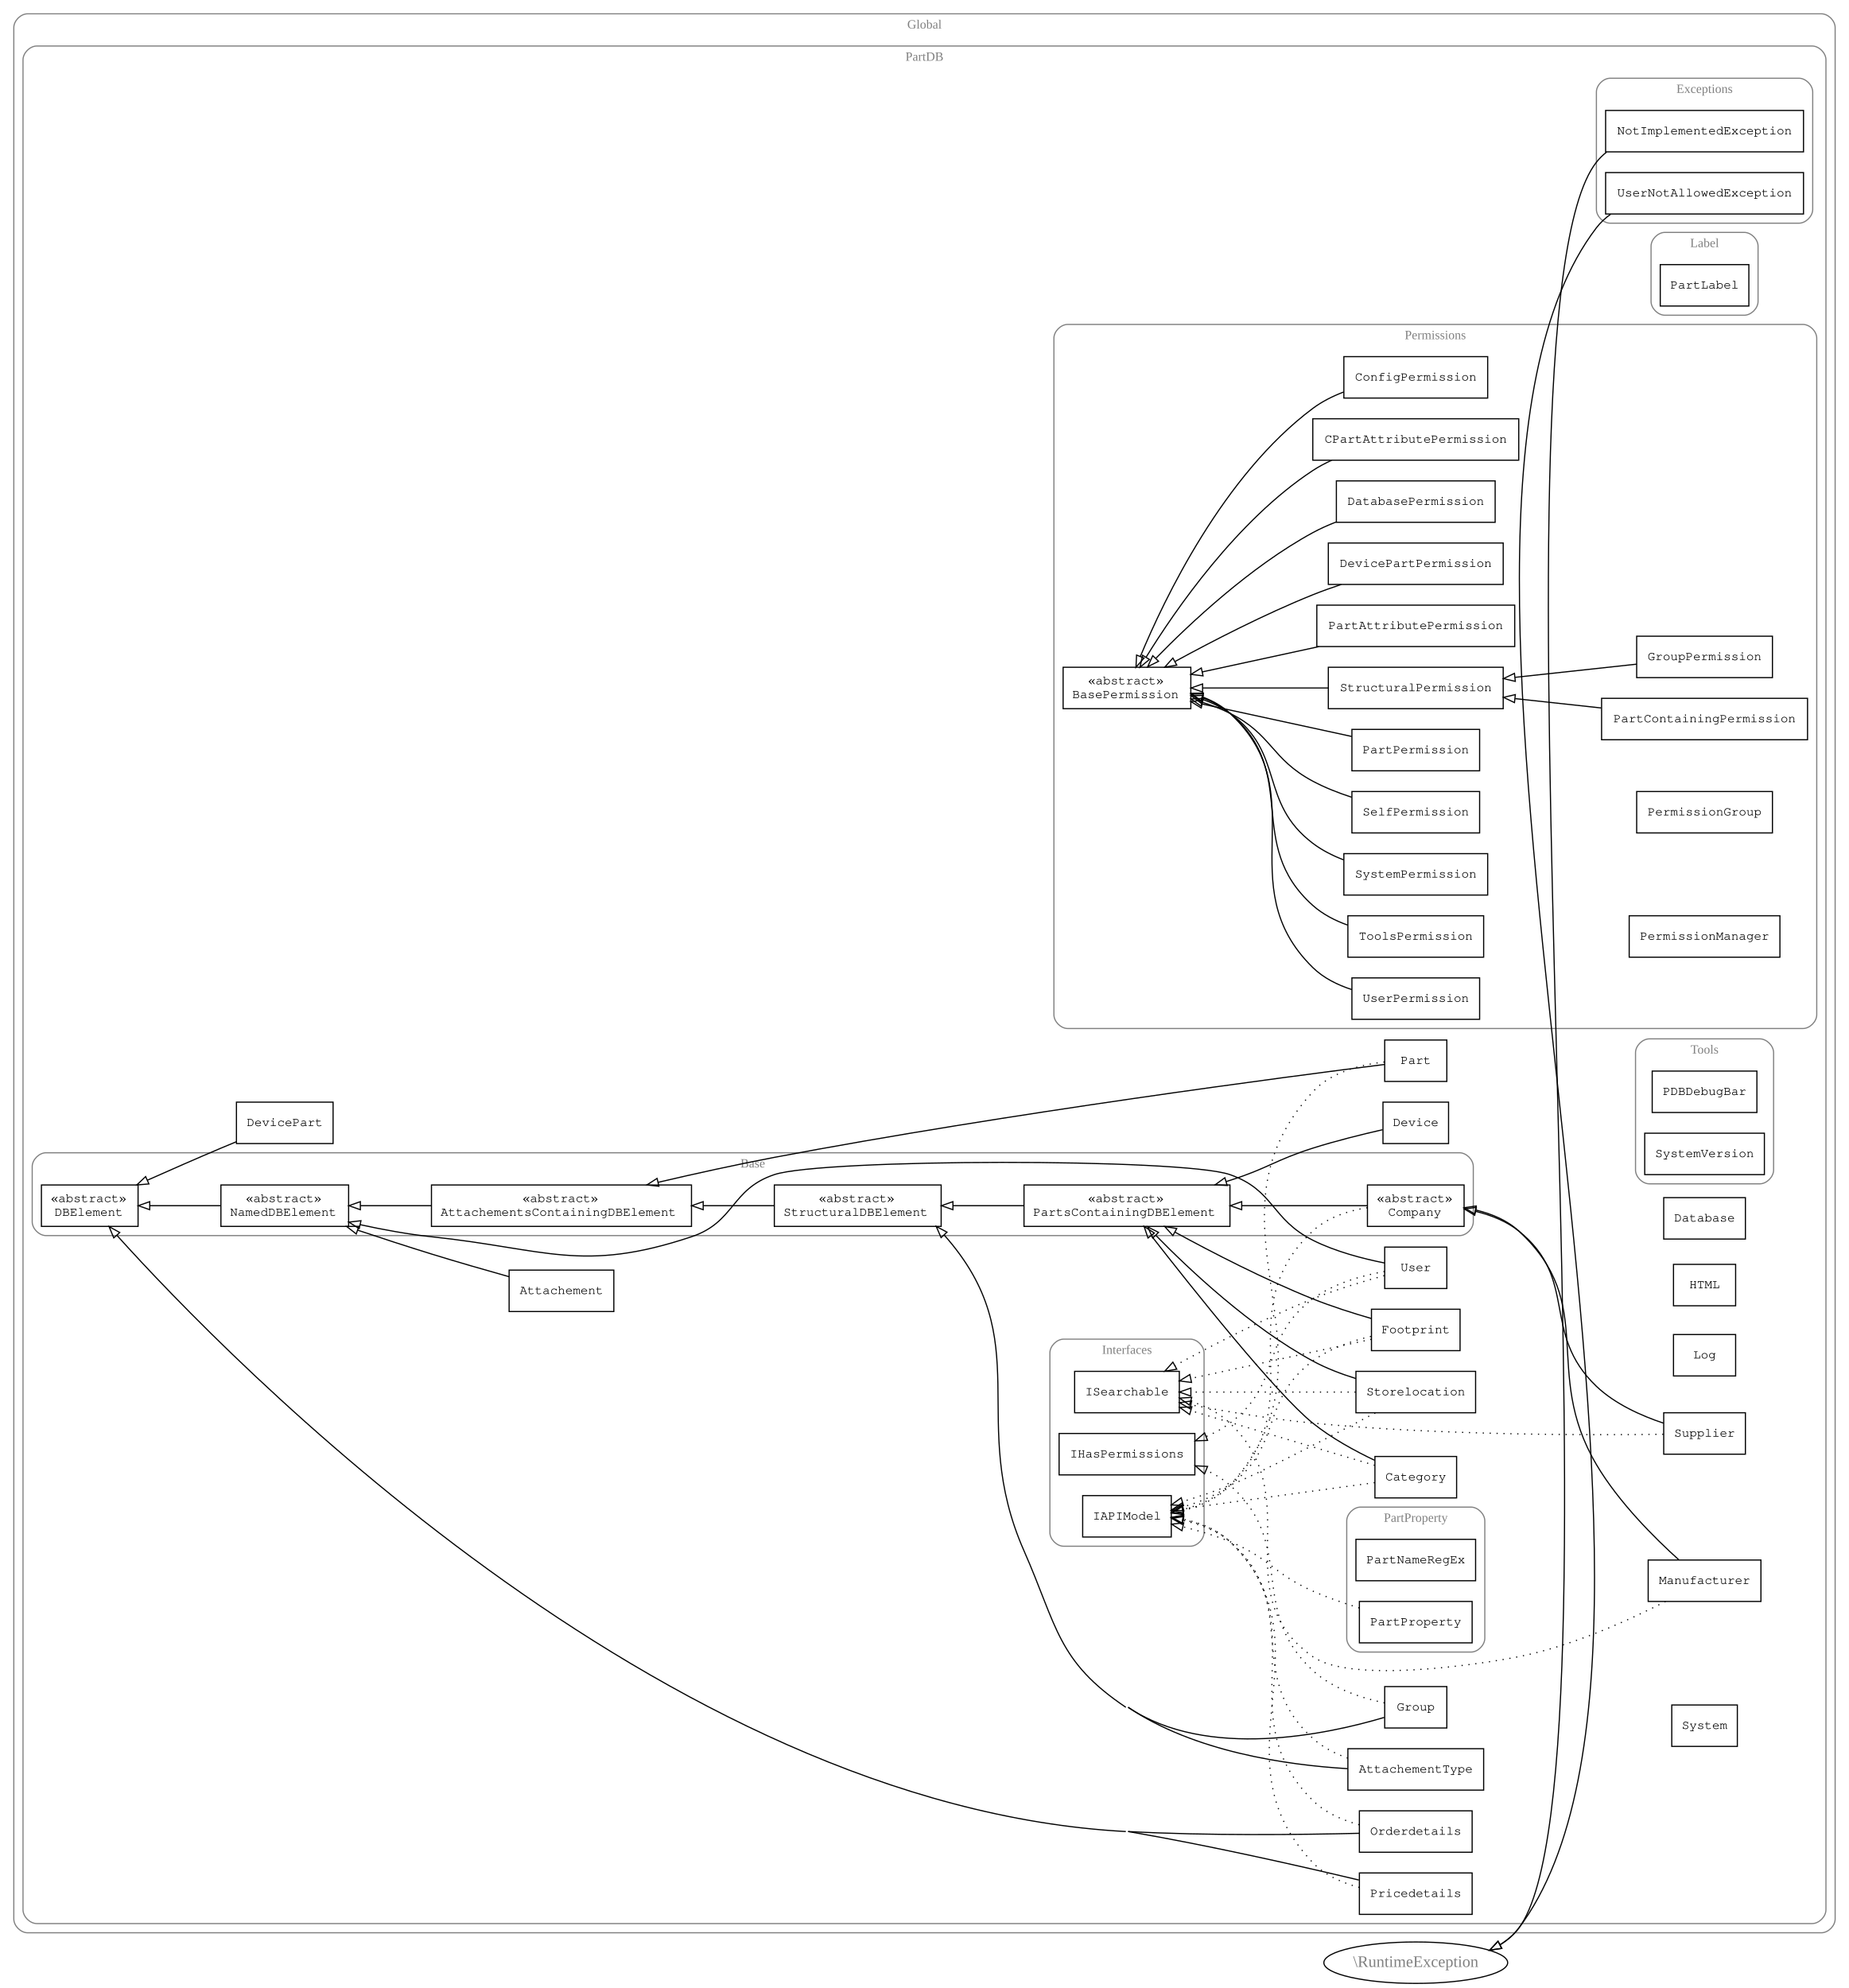
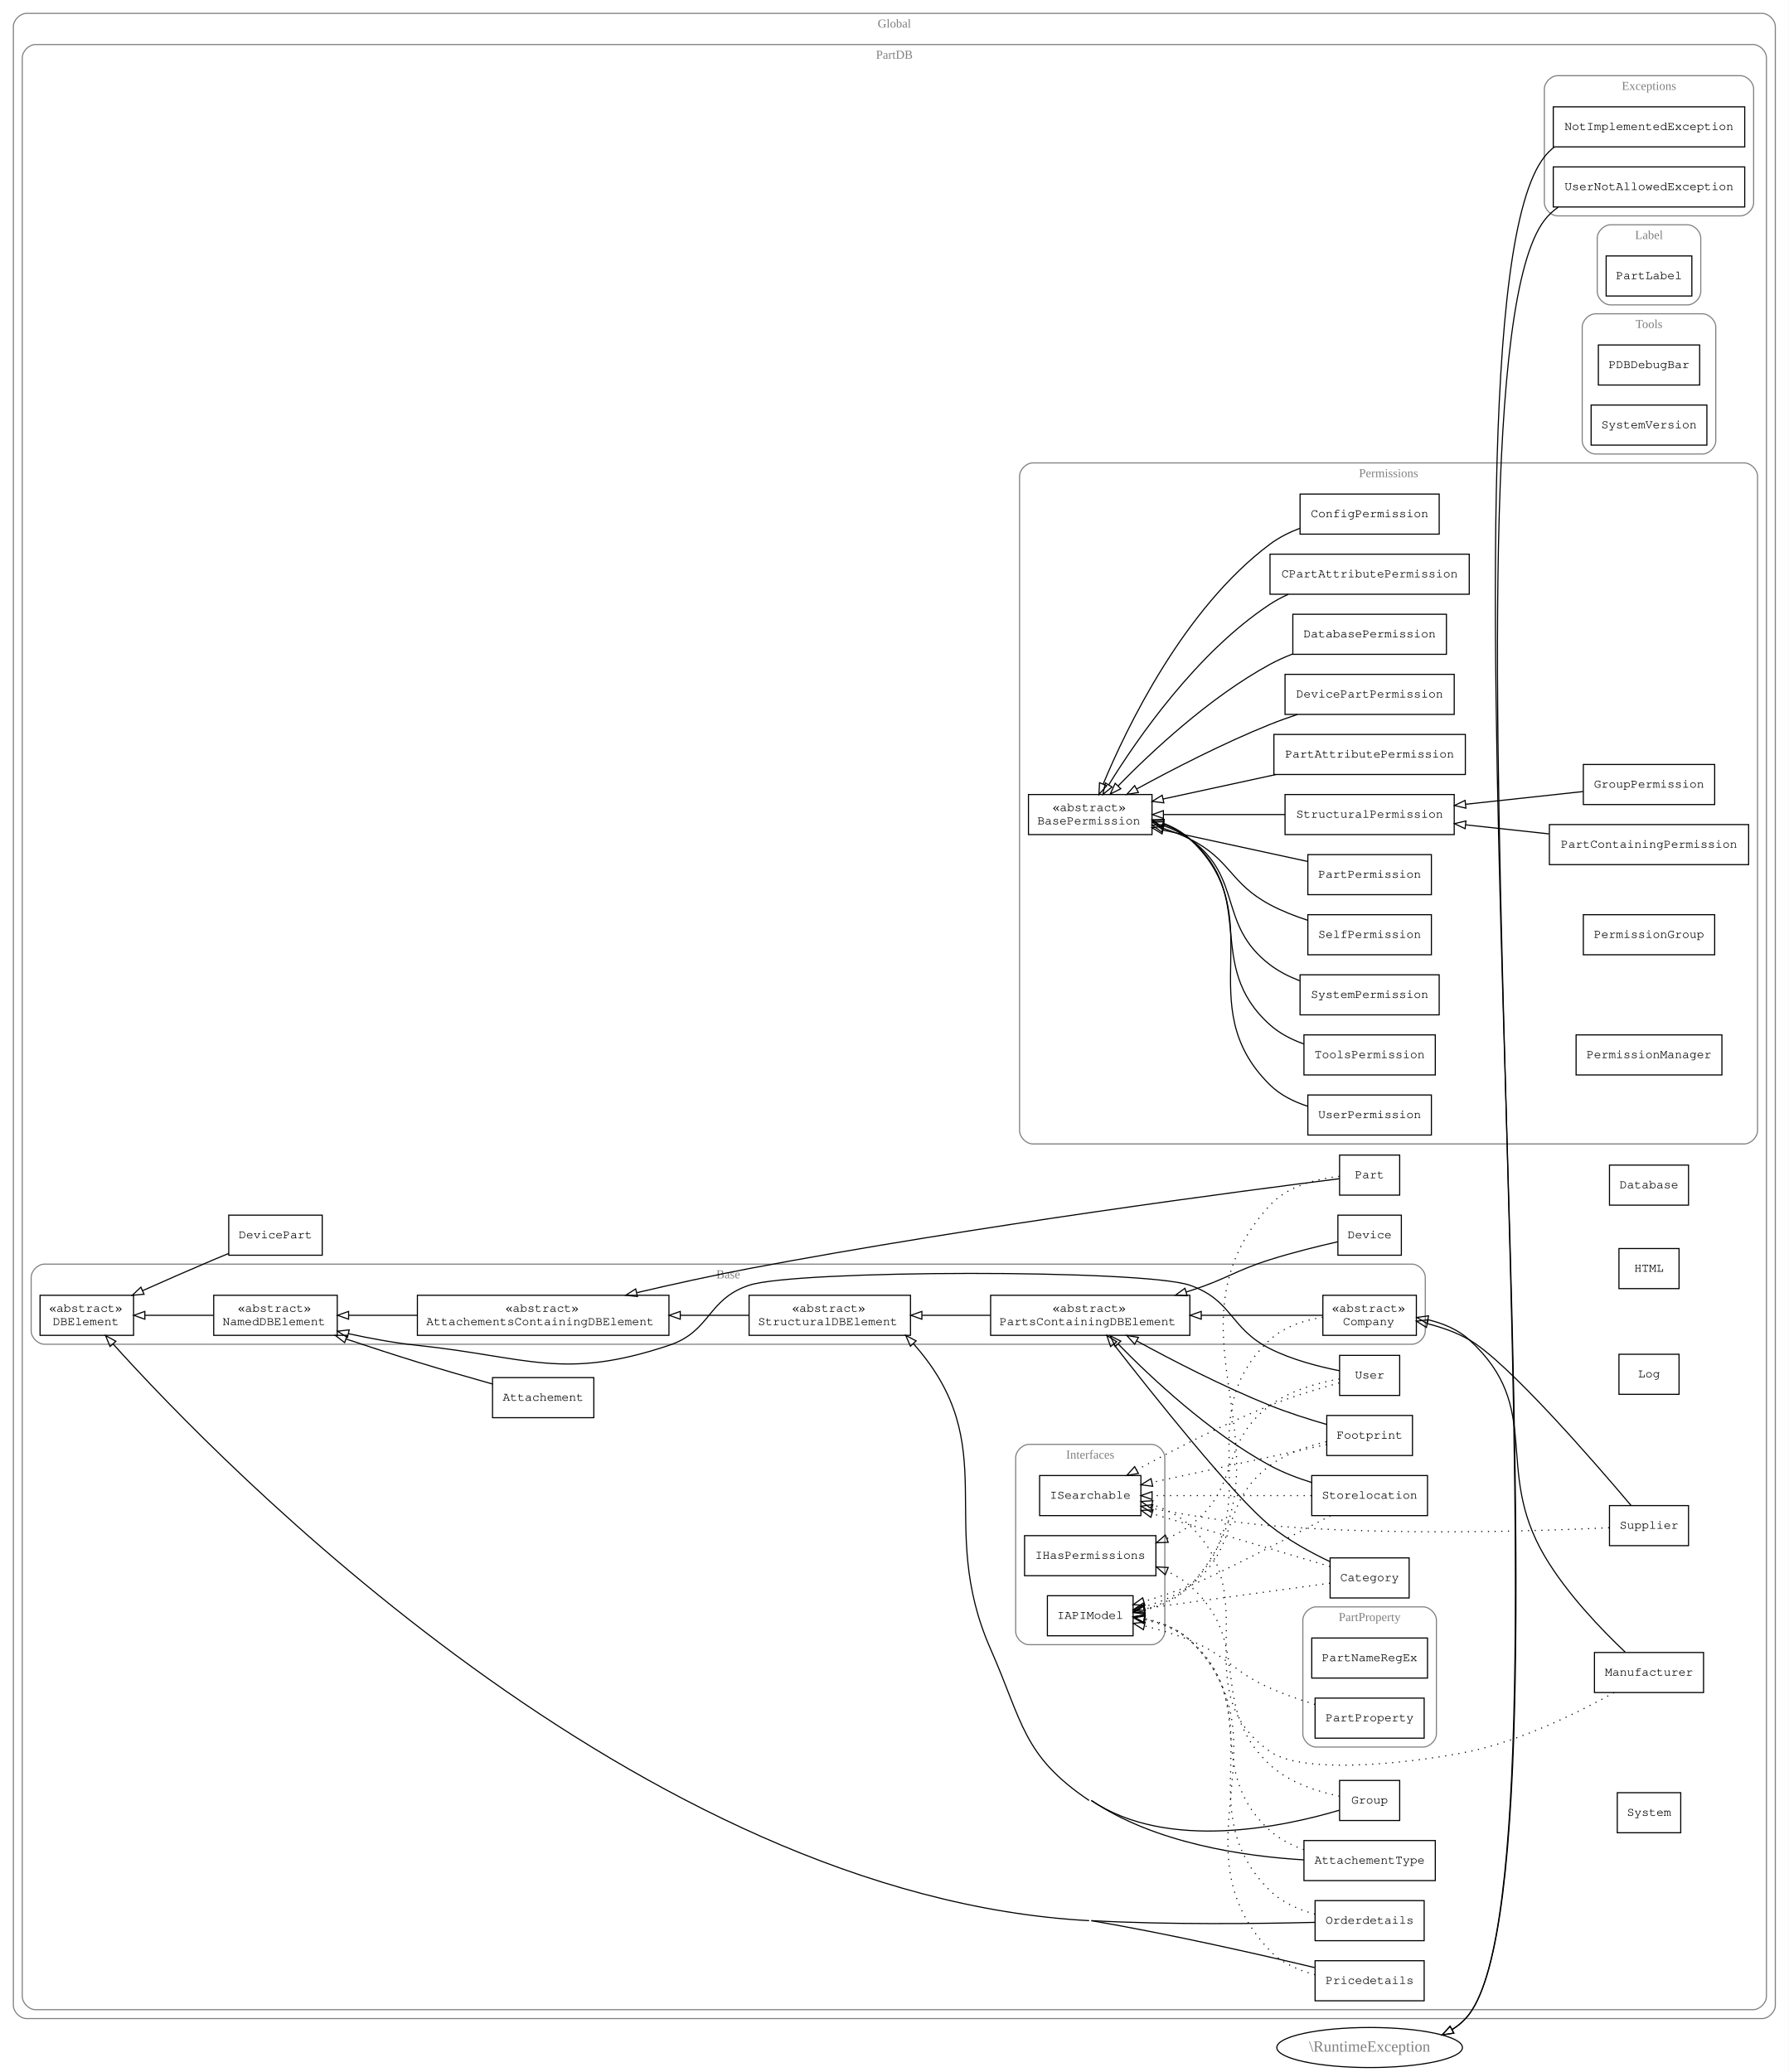
- <svg xmlns="http://www.w3.org/2000/svg" width="1607pt" height="1728pt" viewBox="0.00 0.00 1607.00 1728.00">
-   <g id="graph0" class="graph" transform="scale(1 1) rotate(0) translate(4 1724)">
-     <polygon fill="white" stroke="none" points="-4,4 -4,-1724 1603,-1724 1603,4 -4,4" />
+ <svg xmlns="http://www.w3.org/2000/svg" width="1607pt" height="1862pt" viewBox="0.00 0.00 1607.00 1862.00">
+   <g id="graph0" class="graph" transform="scale(1 1) rotate(0) translate(4 1858)">
+     <polygon fill="white" stroke="none" points="-4,4 -4,-1858 1603,-1858 1603,4 -4,4" />
    <g id="clust1" class="cluster">
-       <path fill="none" stroke="gray" d="M20,-44C20,-44 1579,-44 1579,-44 1585,-44 1591,-50 1591,-56 1591,-56 1591,-1700 1591,-1700 1591,-1706 1585,-1712 1579,-1712 1579,-1712 20,-1712 20,-1712 14,-1712 8,-1706 8,-1700 8,-1700 8,-56 8,-56 8,-50 14,-44 20,-44" />
-       <text text-anchor="middle" x="799.5" y="-1699.2" font-family="Times New Roman,serif" font-size="11.00" fill="gray">Global</text>
+       <path fill="none" stroke="gray" d="M20,-44C20,-44 1579,-44 1579,-44 1585,-44 1591,-50 1591,-56 1591,-56 1591,-1834 1591,-1834 1591,-1840 1585,-1846 1579,-1846 1579,-1846 20,-1846 20,-1846 14,-1846 8,-1840 8,-1834 8,-1834 8,-56 8,-56 8,-50 14,-44 20,-44" />
+       <text text-anchor="middle" x="799.5" y="-1833.2" font-family="Times New Roman,serif" font-size="11.00" fill="gray">Global</text>
    </g>
    <g id="clust2" class="cluster">
-       <path fill="none" stroke="gray" d="M28,-52C28,-52 1571,-52 1571,-52 1577,-52 1583,-58 1583,-64 1583,-64 1583,-1672 1583,-1672 1583,-1678 1577,-1684 1571,-1684 1571,-1684 28,-1684 28,-1684 22,-1684 16,-1678 16,-1672 16,-1672 16,-64 16,-64 16,-58 22,-52 28,-52" />
-       <text text-anchor="middle" x="799.5" y="-1671.2" font-family="Times New Roman,serif" font-size="11.00" fill="gray">PartDB</text>
+       <path fill="none" stroke="gray" d="M28,-52C28,-52 1571,-52 1571,-52 1577,-52 1583,-58 1583,-64 1583,-64 1583,-1806 1583,-1806 1583,-1812 1577,-1818 1571,-1818 1571,-1818 28,-1818 28,-1818 22,-1818 16,-1812 16,-1806 16,-1806 16,-64 16,-64 16,-58 22,-52 28,-52" />
+       <text text-anchor="middle" x="799.5" y="-1805.2" font-family="Times New Roman,serif" font-size="11.00" fill="gray">PartDB</text>
    </g>
    <g id="clust4" class="cluster">
-       <path fill="none" stroke="gray" d="M1395.5,-1530C1395.5,-1530 1559.5,-1530 1559.5,-1530 1565.5,-1530 1571.5,-1536 1571.5,-1542 1571.5,-1542 1571.5,-1644 1571.5,-1644 1571.5,-1650 1565.5,-1656 1559.5,-1656 1559.5,-1656 1395.5,-1656 1395.5,-1656 1389.5,-1656 1383.5,-1650 1383.5,-1644 1383.5,-1644 1383.5,-1542 1383.5,-1542 1383.5,-1536 1389.5,-1530 1395.5,-1530" />
-       <text text-anchor="middle" x="1477.5" y="-1643.2" font-family="Times New Roman,serif" font-size="11.00" fill="gray">Exceptions</text>
+       <path fill="none" stroke="gray" d="M1395.5,-1664C1395.5,-1664 1559.5,-1664 1559.5,-1664 1565.5,-1664 1571.5,-1670 1571.5,-1676 1571.5,-1676 1571.5,-1778 1571.5,-1778 1571.5,-1784 1565.5,-1790 1559.5,-1790 1559.5,-1790 1395.5,-1790 1395.5,-1790 1389.5,-1790 1383.5,-1784 1383.5,-1778 1383.5,-1778 1383.5,-1676 1383.5,-1676 1383.5,-1670 1389.5,-1664 1395.5,-1664" />
+       <text text-anchor="middle" x="1477.5" y="-1777.2" font-family="Times New Roman,serif" font-size="11.00" fill="gray">Exceptions</text>
    </g>
    <g id="clust3" class="cluster">
      <path fill="none" stroke="gray" d="M36,-650C36,-650 1264.5,-650 1264.5,-650 1270.5,-650 1276.5,-656 1276.5,-662 1276.5,-662 1276.5,-710 1276.5,-710 1276.5,-716 1270.5,-722 1264.5,-722 1264.5,-722 36,-722 36,-722 30,-722 24,-716 24,-710 24,-710 24,-662 24,-662 24,-656 30,-650 36,-650" />
      <text text-anchor="middle" x="650.25" y="-709.2" font-family="Times New Roman,serif" font-size="11.00" fill="gray">Base</text>
    </g>
    <g id="clust5" class="cluster">
      <path fill="none" stroke="gray" d="M920.5,-380C920.5,-380 1030.5,-380 1030.5,-380 1036.5,-380 1042.5,-386 1042.5,-392 1042.5,-392 1042.5,-548 1042.5,-548 1042.5,-554 1036.5,-560 1030.5,-560 1030.5,-560 920.5,-560 920.5,-560 914.5,-560 908.5,-554 908.5,-548 908.5,-548 908.5,-392 908.5,-392 908.5,-386 914.5,-380 920.5,-380" />
      <text text-anchor="middle" x="975.5" y="-547.2" font-family="Times New Roman,serif" font-size="11.00" fill="gray">Interfaces</text>
    </g>
    <g id="clust6" class="cluster">
-       <path fill="none" stroke="gray" d="M1443,-1450C1443,-1450 1512,-1450 1512,-1450 1518,-1450 1524,-1456 1524,-1462 1524,-1462 1524,-1510 1524,-1510 1524,-1516 1518,-1522 1512,-1522 1512,-1522 1443,-1522 1443,-1522 1437,-1522 1431,-1516 1431,-1510 1431,-1510 1431,-1462 1431,-1462 1431,-1456 1437,-1450 1443,-1450" />
-       <text text-anchor="middle" x="1477.5" y="-1509.2" font-family="Times New Roman,serif" font-size="11.00" fill="gray">Label</text>
+       <path fill="none" stroke="gray" d="M1443,-1584C1443,-1584 1512,-1584 1512,-1584 1518,-1584 1524,-1590 1524,-1596 1524,-1596 1524,-1644 1524,-1644 1524,-1650 1518,-1656 1512,-1656 1512,-1656 1443,-1656 1443,-1656 1437,-1656 1431,-1650 1431,-1644 1431,-1644 1431,-1596 1431,-1596 1431,-1590 1437,-1584 1443,-1584" />
+       <text text-anchor="middle" x="1477.5" y="-1643.2" font-family="Times New Roman,serif" font-size="11.00" fill="gray">Label</text>
+     </g>
+     <g id="clust9" class="cluster">
+       <path fill="none" stroke="gray" d="M1429.5,-1450C1429.5,-1450 1525.5,-1450 1525.5,-1450 1531.5,-1450 1537.5,-1456 1537.5,-1462 1537.5,-1462 1537.5,-1564 1537.5,-1564 1537.5,-1570 1531.5,-1576 1525.5,-1576 1525.5,-1576 1429.5,-1576 1429.5,-1576 1423.5,-1576 1417.5,-1570 1417.5,-1564 1417.5,-1564 1417.5,-1462 1417.5,-1462 1417.5,-1456 1423.5,-1450 1429.5,-1450" />
+       <text text-anchor="middle" x="1477.5" y="-1563.2" font-family="Times New Roman,serif" font-size="11.00" fill="gray">Tools</text>
    </g>
    <g id="clust8" class="cluster">
      <path fill="none" stroke="gray" d="M924,-830C924,-830 1563,-830 1563,-830 1569,-830 1575,-836 1575,-842 1575,-842 1575,-1430 1575,-1430 1575,-1436 1569,-1442 1563,-1442 1563,-1442 924,-1442 924,-1442 918,-1442 912,-1436 912,-1430 912,-1430 912,-842 912,-842 912,-836 918,-830 924,-830" />
      <text text-anchor="middle" x="1243.5" y="-1429.2" font-family="Times New Roman,serif" font-size="11.00" fill="gray">Permissions</text>
    </g>
    <g id="clust7" class="cluster">
      <path fill="none" stroke="gray" d="M1178.5,-288C1178.5,-288 1274.5,-288 1274.5,-288 1280.5,-288 1286.5,-294 1286.5,-300 1286.5,-300 1286.5,-402 1286.5,-402 1286.5,-408 1280.5,-414 1274.5,-414 1274.5,-414 1178.5,-414 1178.5,-414 1172.5,-414 1166.5,-408 1166.5,-402 1166.5,-402 1166.5,-300 1166.5,-300 1166.5,-294 1172.5,-288 1178.5,-288" />
      <text text-anchor="middle" x="1226.5" y="-401.2" font-family="Times New Roman,serif" font-size="11.00" fill="gray">PartProperty</text>
-     </g>
-     <g id="clust9" class="cluster">
-       <path fill="none" stroke="gray" d="M1429.5,-695C1429.5,-695 1525.5,-695 1525.5,-695 1531.5,-695 1537.5,-701 1537.5,-707 1537.5,-707 1537.5,-809 1537.5,-809 1537.5,-815 1531.5,-821 1525.5,-821 1525.5,-821 1429.5,-821 1429.5,-821 1423.5,-821 1417.5,-815 1417.5,-809 1417.5,-809 1417.5,-707 1417.5,-707 1417.5,-701 1423.5,-695 1429.5,-695" />
-       <text text-anchor="middle" x="1477.5" y="-808.2" font-family="Times New Roman,serif" font-size="11.00" fill="gray">Tools</text>
    </g>
    <g id="node1" class="node">
      <polygon fill="none" stroke="black" points="597,-694 371,-694 371,-658 597,-658 597,-694" />
      <text text-anchor="start" x="450" y="-679.2" font-family="Courier,monospace" font-size="11.00">«abstract»</text>
      <text text-anchor="start" x="379" y="-667.2" font-family="Courier,monospace" font-size="11.00">AttachementsContainingDBElement</text>
    </g>
    <g id="node4" class="node">
      <polygon fill="none" stroke="black" points="299,-694 188,-694 188,-658 299,-658 299,-694" />
      <text text-anchor="start" x="209.5" y="-679.2" font-family="Courier,monospace" font-size="11.00">«abstract»</text>
      <text text-anchor="start" x="196" y="-667.2" font-family="Courier,monospace" font-size="11.00">NamedDBElement</text>
    </g>
    <g id="edge4" class="edge">
      <path fill="none" stroke="black" d="M370.734,-676C349.637,-676 328.247,-676 309.218,-676" />
      <polygon fill="none" stroke="black" points="309.203,-672.5 299.203,-676 309.203,-679.5 309.203,-672.5" />
    </g>
    <g id="node2" class="node">
      <polygon fill="none" stroke="black" points="1268.5,-694 1184.5,-694 1184.5,-658 1268.5,-658 1268.5,-694" />
      <text text-anchor="start" x="1192.5" y="-679.2" font-family="Courier,monospace" font-size="11.00">«abstract»</text>
      <text text-anchor="start" x="1202.5" y="-667.2" font-family="Courier,monospace" font-size="11.00">Company</text>
    </g>
    <g id="node5" class="node">
      <polygon fill="none" stroke="black" points="1065,-694 886,-694 886,-658 1065,-658 1065,-694" />
      <text text-anchor="start" x="941.5" y="-679.2" font-family="Courier,monospace" font-size="11.00">«abstract»</text>
      <text text-anchor="start" x="894" y="-667.2" font-family="Courier,monospace" font-size="11.00">PartsContainingDBElement</text>
    </g>
    <g id="edge5" class="edge">
      <path fill="none" stroke="black" d="M1184.38,-676C1154.71,-676 1113.35,-676 1075.32,-676" />
      <polygon fill="none" stroke="black" points="1075.22,-672.5 1065.22,-676 1075.22,-679.5 1075.22,-672.5" />
    </g>
    <g id="node9" class="node">
      <polygon fill="none" stroke="black" points="1014,-424 937,-424 937,-388 1014,-388 1014,-424" />
      <text text-anchor="middle" x="975.5" y="-403.2" font-family="Courier,monospace" font-size="11.00">IAPIModel</text>
    </g>
    <g id="edge6" class="edge">
      <path fill="none" stroke="black" stroke-dasharray="1,5" d="M1184.41,-674.275C1167.88,-671.599 1149.75,-665.868 1137,-654 1061.4,-583.603 1138.73,-505.356 1065,-433 1054.01,-422.213 1038.84,-415.718 1024.16,-411.815" />
      <polygon fill="none" stroke="black" points="1024.66,-408.339 1014.13,-409.505 1023.09,-415.16 1024.66,-408.339" />
    </g>
    <g id="node3" class="node">
      <polygon fill="none" stroke="black" points="116,-694 32,-694 32,-658 116,-658 116,-694" />
      <text text-anchor="start" x="40" y="-679.2" font-family="Courier,monospace" font-size="11.00">«abstract»</text>
      <text text-anchor="start" x="43.5" y="-667.2" font-family="Courier,monospace" font-size="11.00">DBElement</text>
    </g>
    <g id="edge7" class="edge">
      <path fill="none" stroke="black" d="M187.654,-676C167.921,-676 145.747,-676 126.325,-676" />
      <polygon fill="none" stroke="black" points="126.149,-672.5 116.149,-676 126.149,-679.5 126.149,-672.5" />
    </g>
    <g id="node6" class="node">
      <polygon fill="none" stroke="black" points="814,-694 669,-694 669,-658 814,-658 814,-694" />
      <text text-anchor="start" x="707.5" y="-679.2" font-family="Courier,monospace" font-size="11.00">«abstract»</text>
      <text text-anchor="start" x="677" y="-667.2" font-family="Courier,monospace" font-size="11.00">StructuralDBElement</text>
    </g>
    <g id="edge8" class="edge">
      <path fill="none" stroke="black" d="M885.798,-676C865.645,-676 844.328,-676 824.47,-676" />
      <polygon fill="none" stroke="black" points="824.233,-672.5 814.233,-676 824.233,-679.5 824.233,-672.5" />
    </g>
    <g id="edge9" class="edge">
      <path fill="none" stroke="black" d="M668.989,-676C649.745,-676 628.374,-676 607.205,-676" />
      <polygon fill="none" stroke="black" points="607.173,-672.5 597.173,-676 607.173,-679.5 607.173,-672.5" />
    </g>
    <g id="node7" class="node">
-       <polygon fill="none" stroke="black" points="1563.5,-1628 1391.5,-1628 1391.5,-1592 1563.5,-1592 1563.5,-1628" />
-       <text text-anchor="middle" x="1477.5" y="-1607.2" font-family="Courier,monospace" font-size="11.00">NotImplementedException</text>
+       <polygon fill="none" stroke="black" points="1563.5,-1762 1391.5,-1762 1391.5,-1726 1563.5,-1726 1563.5,-1762" />
+       <text text-anchor="middle" x="1477.5" y="-1741.2" font-family="Courier,monospace" font-size="11.00">NotImplementedException</text>
    </g>
    <g id="node51" class="node">
-       <ellipse fill="none" stroke="black" cx="1226.5" cy="-18" rx="79.886" ry="18" />
+       <ellipse fill="none" stroke="black" cx="1226.5" cy="-18" rx="83.386" ry="18" />
      <text text-anchor="middle" x="1226.5" y="-14.3" font-family="Times New Roman,serif" font-size="14.00" fill="gray">\RuntimeException</text>
    </g>
    <g id="edge15" class="edge">
-       <path fill="none" stroke="black" d="M1392.33,-1591.79C1389.07,-1589.22 1386.1,-1586.3 1383.5,-1583 1278.01,-1448.77 1418.49,-184.53 1316,-48 1311.58,-42.113 1305.95,-37.37 1299.67,-33.551" />
-       <polygon fill="none" stroke="black" points="1301.25,-30.426 1290.76,-28.895 1298,-36.63 1301.25,-30.426" />
+       <path fill="none" stroke="black" d="M1392.32,-1725.81C1389.06,-1723.23 1386.09,-1720.31 1383.5,-1717 1269.07,-1570.87 1427.16,-196.622 1316,-48 1311.82,-42.414 1306.55,-37.858 1300.67,-34.143" />
+       <polygon fill="none" stroke="black" points="1302.14,-30.959 1291.68,-29.282 1298.81,-37.116 1302.14,-30.959" />
    </g>
    <g id="node8" class="node">
-       <polygon fill="none" stroke="black" points="1563.5,-1574 1391.5,-1574 1391.5,-1538 1563.5,-1538 1563.5,-1574" />
-       <text text-anchor="middle" x="1477.5" y="-1553.2" font-family="Courier,monospace" font-size="11.00">UserNotAllowedException</text>
+       <polygon fill="none" stroke="black" points="1563.5,-1708 1391.5,-1708 1391.5,-1672 1563.5,-1672 1563.5,-1708" />
+       <text text-anchor="middle" x="1477.5" y="-1687.2" font-family="Courier,monospace" font-size="11.00">UserNotAllowedException</text>
    </g>
    <g id="edge16" class="edge">
-       <path fill="none" stroke="black" d="M1395.88,-1537.79C1391.21,-1534.48 1387,-1530.58 1383.5,-1526 1183.95,-1264.7 1513.61,-310.772 1316,-48 1311.58,-42.117 1305.94,-37.377 1299.66,-33.559" />
-       <polygon fill="none" stroke="black" points="1301.23,-30.433 1290.75,-28.904 1297.99,-36.638 1301.23,-30.433" />
+       <path fill="none" stroke="black" d="M1395.86,-1671.8C1391.2,-1668.49 1386.99,-1664.59 1383.5,-1660 1274.97,-1517.32 1423.48,-191.478 1316,-48 1311.82,-42.417 1306.54,-37.863 1300.66,-34.15" />
+       <polygon fill="none" stroke="black" points="1302.13,-30.964 1291.67,-29.289 1298.8,-37.122 1302.13,-30.964" />
    </g>
    <g id="node10" class="node">
      <polygon fill="none" stroke="black" points="1034.5,-478 916.5,-478 916.5,-442 1034.5,-442 1034.5,-478" />
      <text text-anchor="middle" x="975.5" y="-457.2" font-family="Courier,monospace" font-size="11.00">IHasPermissions</text>
    </g>
    <g id="node11" class="node">
      <polygon fill="none" stroke="black" points="1021,-532 930,-532 930,-496 1021,-496 1021,-532" />
      <text text-anchor="middle" x="975.5" y="-511.2" font-family="Courier,monospace" font-size="11.00">ISearchable</text>
    </g>
    <g id="node12" class="node">
-       <polygon fill="none" stroke="black" points="1516,-1494 1439,-1494 1439,-1458 1516,-1458 1516,-1494" />
-       <text text-anchor="middle" x="1477.5" y="-1473.2" font-family="Courier,monospace" font-size="11.00">PartLabel</text>
+       <polygon fill="none" stroke="black" points="1516,-1628 1439,-1628 1439,-1592 1516,-1592 1516,-1628" />
+       <text text-anchor="middle" x="1477.5" y="-1607.2" font-family="Courier,monospace" font-size="11.00">PartLabel</text>
    </g>
    <g id="node13" class="node">
      <polygon fill="none" stroke="black" points="1278.5,-386 1174.5,-386 1174.5,-350 1278.5,-350 1278.5,-386" />
      <text text-anchor="middle" x="1226.5" y="-365.2" font-family="Courier,monospace" font-size="11.00">PartNameRegEx</text>
    </g>
    <g id="node14" class="node">
      <polygon fill="none" stroke="black" points="1275.5,-332 1177.5,-332 1177.5,-296 1275.5,-296 1275.5,-332" />
      <text text-anchor="middle" x="1226.5" y="-311.2" font-family="Courier,monospace" font-size="11.00">PartProperty</text>
    </g>
    <g id="edge28" class="edge">
      <path fill="none" stroke="black" stroke-dasharray="1,5" d="M1177.42,-326.36C1164.09,-330.404 1149.78,-335.337 1137,-341 1102.93,-356.104 1099.46,-369.795 1065,-384 1052.17,-389.289 1037.75,-393.536 1024.33,-396.833" />
      <polygon fill="none" stroke="black" points="1023.25,-393.491 1014.31,-399.172 1024.85,-400.308 1023.25,-393.491" />
    </g>
    <g id="node15" class="node">
      <polygon fill="none" stroke="black" points="1031,-1144 920,-1144 920,-1108 1031,-1108 1031,-1144" />
      <text text-anchor="start" x="941.5" y="-1129.2" font-family="Courier,monospace" font-size="11.00">«abstract»</text>
      <text text-anchor="start" x="928" y="-1117.2" font-family="Courier,monospace" font-size="11.00">BasePermission</text>
    </g>
    <g id="node16" class="node">
      <polygon fill="none" stroke="black" points="1289,-1414 1164,-1414 1164,-1378 1289,-1378 1289,-1414" />
      <text text-anchor="middle" x="1226.5" y="-1393.2" font-family="Courier,monospace" font-size="11.00">ConfigPermission</text>
    </g>
    <g id="edge29" class="edge">
      <path fill="none" stroke="black" d="M1163.8,-1383.25C1154.28,-1379.62 1144.98,-1374.96 1137,-1369 1059.34,-1310.99 1007.98,-1203.58 987.088,-1153.3" />
      <polygon fill="none" stroke="black" points="990.329,-1151.98 983.316,-1144.03 983.846,-1154.61 990.329,-1151.98" />
    </g>
    <g id="node17" class="node">
      <polygon fill="none" stroke="black" points="1316,-1360 1137,-1360 1137,-1324 1316,-1324 1316,-1360" />
      <text text-anchor="middle" x="1226.5" y="-1339.2" font-family="Courier,monospace" font-size="11.00">CPartAttributePermission</text>
    </g>
    <g id="edge30" class="edge">
      <path fill="none" stroke="black" d="M1153.37,-1323.9C1147.64,-1321.3 1142.1,-1318.35 1137,-1315 1071.11,-1271.7 1017.35,-1193.62 992.089,-1152.69" />
      <polygon fill="none" stroke="black" points="995.036,-1150.8 986.853,-1144.07 989.054,-1154.43 995.036,-1150.8" />
    </g>
    <g id="node18" class="node">
      <polygon fill="none" stroke="black" points="1295.5,-1306 1157.5,-1306 1157.5,-1270 1295.5,-1270 1295.5,-1306" />
      <text text-anchor="middle" x="1226.5" y="-1285.2" font-family="Courier,monospace" font-size="11.00">DatabasePermission</text>
    </g>
    <g id="edge31" class="edge">
      <path fill="none" stroke="black" d="M1157.19,-1270.24C1150.2,-1267.52 1143.35,-1264.45 1137,-1261 1082.73,-1231.51 1029.91,-1181.83 1000.45,-1151.66" />
      <polygon fill="none" stroke="black" points="1002.94,-1149.2 993.476,-1144.44 997.903,-1154.06 1002.94,-1149.2" />
    </g>
    <g id="node19" class="node">
      <polygon fill="none" stroke="black" points="1302.5,-1252 1150.5,-1252 1150.5,-1216 1302.5,-1216 1302.5,-1252" />
      <text text-anchor="middle" x="1226.5" y="-1231.2" font-family="Courier,monospace" font-size="11.00">DevicePartPermission</text>
    </g>
    <g id="edge32" class="edge">
      <path fill="none" stroke="black" d="M1161.71,-1215.98C1153.32,-1213.19 1144.9,-1210.17 1137,-1207 1095.08,-1190.17 1049.27,-1166.49 1017.36,-1149.07" />
      <polygon fill="none" stroke="black" points="1018.78,-1145.86 1008.33,-1144.11 1015.41,-1152 1018.78,-1145.86" />
    </g>
    <g id="node20" class="node">
      <polygon fill="none" stroke="black" points="1536.5,-1171 1418.5,-1171 1418.5,-1135 1536.5,-1135 1536.5,-1171" />
      <text text-anchor="middle" x="1477.5" y="-1150.2" font-family="Courier,monospace" font-size="11.00">GroupPermission</text>
    </g>
    <g id="node27" class="node">
      <polygon fill="none" stroke="black" points="1302.5,-1144 1150.5,-1144 1150.5,-1108 1302.5,-1108 1302.5,-1144" />
      <text text-anchor="middle" x="1226.5" y="-1123.2" font-family="Courier,monospace" font-size="11.00">StructuralPermission</text>
    </g>
    <g id="edge33" class="edge">
      <path fill="none" stroke="black" d="M1418.43,-1146.7C1387.04,-1143.3 1347.68,-1139.03 1312.87,-1135.26" />
      <polygon fill="none" stroke="black" points="1313.02,-1131.75 1302.7,-1134.15 1312.27,-1138.71 1313.02,-1131.75" />
    </g>
    <g id="node21" class="node">
      <polygon fill="none" stroke="black" points="1312.5,-1198 1140.5,-1198 1140.5,-1162 1312.5,-1162 1312.5,-1198" />
      <text text-anchor="middle" x="1226.5" y="-1177.2" font-family="Courier,monospace" font-size="11.00">PartAttributePermission</text>
    </g>
    <g id="edge34" class="edge">
      <path fill="none" stroke="black" d="M1142.24,-1161.94C1109.2,-1154.78 1071.79,-1146.67 1040.88,-1139.96" />
      <polygon fill="none" stroke="black" points="1041.61,-1136.54 1031.09,-1137.84 1040.12,-1143.38 1041.61,-1136.54" />
    </g>
    <g id="node22" class="node">
      <polygon fill="none" stroke="black" points="1567,-1117 1388,-1117 1388,-1081 1567,-1081 1567,-1117" />
      <text text-anchor="middle" x="1477.5" y="-1096.2" font-family="Courier,monospace" font-size="11.00">PartContainingPermission</text>
    </g>
    <g id="edge35" class="edge">
      <path fill="none" stroke="black" d="M1387.66,-1108.63C1363.34,-1111.27 1337.04,-1114.12 1312.92,-1116.74" />
      <polygon fill="none" stroke="black" points="1312.29,-1113.29 1302.72,-1117.84 1313.04,-1120.24 1312.29,-1113.29" />
    </g>
    <g id="node23" class="node">
      <polygon fill="none" stroke="black" points="1282,-1090 1171,-1090 1171,-1054 1282,-1054 1282,-1090" />
      <text text-anchor="middle" x="1226.5" y="-1069.2" font-family="Courier,monospace" font-size="11.00">PartPermission</text>
    </g>
    <g id="edge36" class="edge">
      <path fill="none" stroke="black" d="M1170.86,-1083.85C1132.58,-1092.15 1081.29,-1103.27 1041.01,-1112.01" />
      <polygon fill="none" stroke="black" points="1040.05,-1108.64 1031.02,-1114.18 1041.53,-1115.48 1040.05,-1108.64" />
    </g>
    <g id="node24" class="node">
      <polygon fill="none" stroke="black" points="1536.5,-1036 1418.5,-1036 1418.5,-1000 1536.5,-1000 1536.5,-1036" />
      <text text-anchor="middle" x="1477.5" y="-1015.2" font-family="Courier,monospace" font-size="11.00">PermissionGroup</text>
    </g>
    <g id="node25" class="node">
      <polygon fill="none" stroke="black" points="1543,-928 1412,-928 1412,-892 1543,-892 1543,-928" />
      <text text-anchor="middle" x="1477.5" y="-907.2" font-family="Courier,monospace" font-size="11.00">PermissionManager</text>
    </g>
    <g id="node26" class="node">
      <polygon fill="none" stroke="black" points="1282,-1036 1171,-1036 1171,-1000 1282,-1000 1282,-1036" />
      <text text-anchor="middle" x="1226.5" y="-1015.2" font-family="Courier,monospace" font-size="11.00">SelfPermission</text>
    </g>
    <g id="edge37" class="edge">
      <path fill="none" stroke="black" d="M1170.8,-1031.03C1159.3,-1034.77 1147.48,-1039.39 1137,-1045 1100.52,-1064.52 1101.98,-1085.45 1065,-1104 1057.47,-1107.78 1049.25,-1110.93 1040.96,-1113.57" />
      <polygon fill="none" stroke="black" points="1039.83,-1110.25 1031.21,-1116.42 1041.79,-1116.97 1039.83,-1110.25" />
    </g>
    <g id="edge38" class="edge">
      <path fill="none" stroke="black" d="M1150.45,-1126C1115.68,-1126 1074.75,-1126 1041.33,-1126" />
      <polygon fill="none" stroke="black" points="1041.22,-1122.5 1031.22,-1126 1041.22,-1129.5 1041.22,-1122.5" />
    </g>
    <g id="node28" class="node">
      <polygon fill="none" stroke="black" points="1289,-982 1164,-982 1164,-946 1289,-946 1289,-982" />
      <text text-anchor="middle" x="1226.5" y="-961.2" font-family="Courier,monospace" font-size="11.00">SystemPermission</text>
    </g>
    <g id="edge39" class="edge">
      <path fill="none" stroke="black" d="M1163.72,-976.635C1154.21,-980.283 1144.93,-984.974 1137,-991 1089.59,-1027.03 1113.34,-1069.23 1065,-1104 1057.81,-1109.17 1049.54,-1113.13 1040.99,-1116.17" />
      <polygon fill="none" stroke="black" points="1039.78,-1112.88 1031.28,-1119.21 1041.87,-1119.56 1039.78,-1112.88" />
    </g>
    <g id="node29" class="node">
      <polygon fill="none" stroke="black" points="1285.5,-928 1167.5,-928 1167.5,-892 1285.5,-892 1285.5,-928" />
      <text text-anchor="middle" x="1226.5" y="-907.2" font-family="Courier,monospace" font-size="11.00">ToolsPermission</text>
    </g>
    <g id="edge40" class="edge">
      <path fill="none" stroke="black" d="M1167.42,-919.842C1156.39,-923.778 1145.62,-929.288 1137,-937 1076.77,-990.896 1126.63,-1051.7 1065,-1104 1058,-1109.94 1049.62,-1114.32 1040.86,-1117.54" />
      <polygon fill="none" stroke="black" points="1039.71,-1114.23 1031.24,-1120.6 1041.83,-1120.9 1039.71,-1114.23" />
    </g>
    <g id="node30" class="node">
      <polygon fill="none" stroke="black" points="1282,-874 1171,-874 1171,-838 1282,-838 1282,-874" />
      <text text-anchor="middle" x="1226.5" y="-853.2" font-family="Courier,monospace" font-size="11.00">UserPermission</text>
    </g>
    <g id="edge41" class="edge">
      <path fill="none" stroke="black" d="M1170.99,-863.825C1158.56,-867.837 1146.29,-873.886 1137,-883 1063.27,-955.356 1140.6,-1033.6 1065,-1104 1058.19,-1110.34 1049.85,-1114.93 1041.03,-1118.23" />
      <polygon fill="none" stroke="black" points="1039.79,-1114.96 1031.33,-1121.34 1041.92,-1121.62 1039.79,-1114.96" />
    </g>
    <g id="node31" class="node">
-       <polygon fill="none" stroke="black" points="1523,-793 1432,-793 1432,-757 1523,-757 1523,-793" />
-       <text text-anchor="middle" x="1477.5" y="-772.2" font-family="Courier,monospace" font-size="11.00">PDBDebugBar</text>
+       <polygon fill="none" stroke="black" points="1523,-1548 1432,-1548 1432,-1512 1523,-1512 1523,-1548" />
+       <text text-anchor="middle" x="1477.5" y="-1527.2" font-family="Courier,monospace" font-size="11.00">PDBDebugBar</text>
    </g>
    <g id="node32" class="node">
-       <polygon fill="none" stroke="black" points="1529.5,-739 1425.5,-739 1425.5,-703 1529.5,-703 1529.5,-739" />
-       <text text-anchor="middle" x="1477.5" y="-718.2" font-family="Courier,monospace" font-size="11.00">SystemVersion</text>
+       <polygon fill="none" stroke="black" points="1529.5,-1494 1425.5,-1494 1425.5,-1458 1529.5,-1458 1529.5,-1494" />
+       <text text-anchor="middle" x="1477.5" y="-1473.2" font-family="Courier,monospace" font-size="11.00">SystemVersion</text>
    </g>
    <g id="node33" class="node">
      <polygon fill="none" stroke="black" points="529.5,-620 438.5,-620 438.5,-584 529.5,-584 529.5,-620" />
      <text text-anchor="middle" x="484" y="-599.2" font-family="Courier,monospace" font-size="11.00">Attachement</text>
    </g>
    <g id="edge1" class="edge">
      <path fill="none" stroke="black" d="M438.452,-614.262C417.863,-620.048 393.125,-627.17 371,-634 350.003,-640.482 327.177,-647.934 306.769,-654.745" />
      <polygon fill="none" stroke="black" points="305.642,-651.431 297.271,-657.926 307.865,-658.069 305.642,-651.431" />
    </g>
    <g id="node34" class="node">
      <polygon fill="none" stroke="black" points="1285.5,-204 1167.5,-204 1167.5,-168 1285.5,-168 1285.5,-204" />
      <text text-anchor="middle" x="1226.5" y="-183.2" font-family="Courier,monospace" font-size="11.00">AttachementType</text>
    </g>
    <g id="edge2" class="edge">
      <path fill="none" stroke="black" d="M974.5,-240C914.684,-280.283 915.087,-310.011 886,-376 835.879,-489.711 898.707,-558.07 816.7,-650.406" />
      <polygon fill="none" stroke="black" points="813.932,-648.243 809.713,-657.962 819.072,-652.996 813.932,-648.243" />
      <path fill="none" stroke="black" d="M1167.4,-186.637C1113.68,-189.834 1033.74,-201.454 976.5,-240" />
    </g>
    <g id="edge3" class="edge">
      <path fill="none" stroke="black" stroke-dasharray="1,5" d="M1167.37,-195.785C1156.34,-199.725 1145.59,-205.251 1137,-213 1075.78,-268.249 1127.65,-330.376 1065,-384 1053.77,-393.61 1038.97,-399.137 1024.68,-402.281" />
      <polygon fill="none" stroke="black" points="1023.63,-398.915 1014.44,-404.173 1024.91,-405.799 1023.63,-398.915" />
    </g>
    <g id="node35" class="node">
      <polygon fill="none" stroke="black" points="1262,-458 1191,-458 1191,-422 1262,-422 1262,-458" />
      <text text-anchor="middle" x="1226.5" y="-437.2" font-family="Courier,monospace" font-size="11.00">Category</text>
    </g>
    <g id="edge10" class="edge">
      <path fill="none" stroke="black" d="M1190.88,-454.621C1173.73,-462.769 1153.27,-473.914 1137,-487 1105.11,-512.657 1032.03,-604.485 996.558,-650.02" />
      <polygon fill="none" stroke="black" points="993.762,-647.913 990.389,-657.957 999.289,-652.209 993.762,-647.913" />
    </g>
    <g id="edge11" class="edge">
      <path fill="none" stroke="black" stroke-dasharray="1,5" d="M1190.88,-435.272C1147.46,-429.344 1072.83,-419.153 1024.07,-412.496" />
      <polygon fill="none" stroke="black" points="1024.46,-409.017 1014.08,-411.132 1023.52,-415.952 1024.46,-409.017" />
    </g>
    <g id="edge12" class="edge">
      <path fill="none" stroke="black" stroke-dasharray="1,5" d="M1190.88,-450.289C1149.5,-462.587 1079.75,-483.315 1031.09,-497.776" />
      <polygon fill="none" stroke="black" points="1029.94,-494.468 1021.35,-500.671 1031.93,-501.178 1029.94,-494.468" />
    </g>
    <g id="node36" class="node">
-       <polygon fill="none" stroke="black" points="1513,-683 1442,-683 1442,-647 1513,-647 1513,-683" />
-       <text text-anchor="middle" x="1477.5" y="-662.2" font-family="Courier,monospace" font-size="11.00">Database</text>
+       <polygon fill="none" stroke="black" points="1513,-811 1442,-811 1442,-775 1513,-775 1513,-811" />
+       <text text-anchor="middle" x="1477.5" y="-790.2" font-family="Courier,monospace" font-size="11.00">Database</text>
    </g>
    <g id="node37" class="node">
      <polygon fill="none" stroke="black" points="1255,-766 1198,-766 1198,-730 1255,-730 1255,-766" />
      <text text-anchor="middle" x="1226.5" y="-745.2" font-family="Courier,monospace" font-size="11.00">Device</text>
    </g>
    <g id="edge13" class="edge">
      <path fill="none" stroke="black" d="M1197.74,-742.055C1180.17,-738.058 1157.07,-732.369 1137,-726 1104.27,-715.615 1097.73,-708.385 1065,-698 1063.94,-697.665 1062.88,-697.331 1061.81,-697" />
      <polygon fill="none" stroke="black" points="1062.58,-693.58 1052,-694.077 1060.58,-700.288 1062.58,-693.58" />
    </g>
    <g id="node38" class="node">
      <polygon fill="none" stroke="black" points="285.5,-766 201.5,-766 201.5,-730 285.5,-730 285.5,-766" />
      <text text-anchor="middle" x="243.5" y="-745.2" font-family="Courier,monospace" font-size="11.00">DevicePart</text>
    </g>
    <g id="edge14" class="edge">
      <path fill="none" stroke="black" d="M201.373,-731.567C196.852,-729.71 192.323,-727.828 188,-726 166.935,-717.091 143.816,-706.93 124.008,-698.106" />
      <polygon fill="none" stroke="black" points="125.426,-694.905 114.868,-694.024 122.572,-701.297 125.426,-694.905" />
    </g>
    <g id="node39" class="node">
      <polygon fill="none" stroke="black" points="1265,-586 1188,-586 1188,-550 1265,-550 1265,-586" />
      <text text-anchor="middle" x="1226.5" y="-565.2" font-family="Courier,monospace" font-size="11.00">Footprint</text>
    </g>
    <g id="edge17" class="edge">
      <path fill="none" stroke="black" d="M1187.98,-577.906C1172.04,-582.506 1153.4,-588.417 1137,-595 1095.08,-611.827 1049.27,-635.514 1017.36,-652.927" />
      <polygon fill="none" stroke="black" points="1015.41,-650.005 1008.33,-657.888 1018.78,-656.139 1015.41,-650.005" />
    </g>
    <g id="edge18" class="edge">
      <path fill="none" stroke="black" stroke-dasharray="1,5" d="M1187.58,-562.381C1170.85,-558.478 1151.69,-551.928 1137,-541 1090.71,-506.574 1111.29,-467.426 1065,-433 1053.18,-424.206 1038.46,-418.248 1024.45,-414.222" />
      <polygon fill="none" stroke="black" points="1024.98,-410.743 1014.42,-411.619 1023.22,-417.519 1024.98,-410.743" />
    </g>
    <g id="edge19" class="edge">
      <path fill="none" stroke="black" stroke-dasharray="1,5" d="M1187.95,-559.857C1146.22,-550.807 1078.46,-536.112 1030.92,-525.802" />
      <polygon fill="none" stroke="black" points="1031.61,-522.371 1021.1,-523.672 1030.13,-529.212 1031.61,-522.371" />
    </g>
    <g id="node40" class="node">
      <polygon fill="none" stroke="black" points="1253.5,-258 1199.5,-258 1199.5,-222 1253.5,-222 1253.5,-258" />
      <text text-anchor="middle" x="1226.5" y="-237.2" font-family="Courier,monospace" font-size="11.00">Group</text>
    </g>
    <g id="edge20" class="edge">
      <path fill="none" stroke="black" d="M1199.12,-231.194C1150.43,-216.698 1045.16,-193.757 976.5,-240" />
    </g>
    <g id="edge21" class="edge">
      <path fill="none" stroke="black" stroke-dasharray="1,5" d="M1199.4,-243.821C1180.08,-247.864 1154.24,-255.987 1137,-272 1079.57,-325.351 1123.76,-381.126 1065,-433 1058.99,-438.307 1051.96,-442.571 1044.53,-445.997" />
      <polygon fill="none" stroke="black" points="1042.89,-442.884 1034.96,-449.904 1045.54,-449.365 1042.89,-442.884" />
    </g>
    <g id="node41" class="node">
-       <polygon fill="none" stroke="black" points="1504.5,-625 1450.5,-625 1450.5,-589 1504.5,-589 1504.5,-625" />
-       <text text-anchor="middle" x="1477.5" y="-604.2" font-family="Courier,monospace" font-size="11.00">HTML</text>
+       <polygon fill="none" stroke="black" points="1504.5,-736 1450.5,-736 1450.5,-700 1504.5,-700 1504.5,-736" />
+       <text text-anchor="middle" x="1477.5" y="-715.2" font-family="Courier,monospace" font-size="11.00">HTML</text>
    </g>
    <g id="node42" class="node">
-       <polygon fill="none" stroke="black" points="1504.5,-564 1450.5,-564 1450.5,-528 1504.5,-528 1504.5,-564" />
-       <text text-anchor="middle" x="1477.5" y="-543.2" font-family="Courier,monospace" font-size="11.00">Log</text>
+       <polygon fill="none" stroke="black" points="1504.5,-641 1450.5,-641 1450.5,-605 1504.5,-605 1504.5,-641" />
+       <text text-anchor="middle" x="1477.5" y="-620.2" font-family="Courier,monospace" font-size="11.00">Log</text>
    </g>
    <g id="node43" class="node">
-       <polygon fill="none" stroke="black" points="1526.5,-368 1428.5,-368 1428.5,-332 1526.5,-332 1526.5,-368" />
-       <text text-anchor="middle" x="1477.5" y="-347.2" font-family="Courier,monospace" font-size="11.00">Manufacturer</text>
+       <polygon fill="none" stroke="black" points="1526.5,-373 1428.5,-373 1428.5,-337 1526.5,-337 1526.5,-373" />
+       <text text-anchor="middle" x="1477.5" y="-352.2" font-family="Courier,monospace" font-size="11.00">Manufacturer</text>
    </g>
    <g id="edge22" class="edge">
-       <path fill="none" stroke="black" d="M1455.24,-368.096C1434.35,-386.905 1402.87,-418.145 1383.5,-451 1335.22,-532.91 1385.78,-589.419 1316,-654 1305.71,-663.519 1291.96,-669.085 1278.37,-672.294" />
-       <polygon fill="none" stroke="black" points="1277.68,-668.863 1268.55,-674.237 1279.04,-675.729 1277.68,-668.863" />
+       <path fill="none" stroke="black" d="M1456.16,-373.305C1435.38,-392.954 1403.44,-425.96 1383.5,-460 1337.36,-538.774 1383.43,-592.456 1316,-654 1305.84,-663.271 1292.39,-668.783 1279.05,-672.02" />
+       <polygon fill="none" stroke="black" points="1278.03,-668.656 1268.92,-674.077 1279.42,-675.516 1278.03,-668.656" />
    </g>
    <g id="edge23" class="edge">
-       <path fill="none" stroke="black" stroke-dasharray="1,5" d="M1443.57,-331.981C1411.94,-315.77 1362.26,-293.139 1316,-284 1276.98,-276.29 1169.49,-261.051 1137,-284 1058.81,-339.23 1134.19,-420.84 1065,-487 1055.66,-495.935 1043.44,-501.921 1031.08,-505.929" />
+       <path fill="none" stroke="black" stroke-dasharray="1,5" d="M1446.13,-336.951C1414.79,-319.451 1363.85,-294.11 1316,-284 1277.08,-275.776 1169.49,-261.051 1137,-284 1058.81,-339.23 1134.19,-420.84 1065,-487 1055.66,-495.935 1043.44,-501.921 1031.08,-505.929" />
      <polygon fill="none" stroke="black" points="1029.85,-502.638 1021.19,-508.737 1031.77,-509.372 1029.85,-502.638" />
    </g>
    <g id="node44" class="node">
      <polygon fill="none" stroke="black" points="1275.5,-150 1177.5,-150 1177.5,-114 1275.5,-114 1275.5,-150" />
      <text text-anchor="middle" x="1226.5" y="-129.2" font-family="Courier,monospace" font-size="11.00">Orderdetails</text>
    </g>
    <g id="edge24" class="edge">
      <path fill="none" stroke="black" d="M1177.26,-130.472C1127.07,-129.24 1046.21,-128.261 976.5,-132" />
    </g>
    <g id="edge25" class="edge">
      <path fill="none" stroke="black" stroke-dasharray="1,5" d="M1177.41,-137.888C1162.85,-141.802 1147.86,-148.283 1137,-159 1062.25,-232.737 1141.65,-312.249 1065,-384 1053.92,-394.373 1038.72,-400.062 1024.05,-403.121" />
      <polygon fill="none" stroke="black" points="1023.3,-399.699 1014.03,-404.843 1024.48,-406.598 1023.3,-399.699" />
    </g>
    <g id="node45" class="node">
      <polygon fill="none" stroke="black" points="1253.5,-820 1199.5,-820 1199.5,-784 1253.5,-784 1253.5,-820" />
      <text text-anchor="middle" x="1226.5" y="-799.2" font-family="Courier,monospace" font-size="11.00">Part</text>
    </g>
    <g id="edge26" class="edge">
      <path fill="none" stroke="black" d="M1199.31,-798.753C1119.44,-788.7 872.047,-756.443 669,-718 635.883,-711.73 599.671,-703.717 568.199,-696.375" />
      <polygon fill="none" stroke="black" points="568.692,-692.896 558.157,-694.018 567.092,-699.711 568.692,-692.896" />
    </g>
    <g id="edge27" class="edge">
      <path fill="none" stroke="black" stroke-dasharray="1,5" d="M1199.29,-800.912C1179.39,-798.651 1152.83,-792.302 1137,-775 1032.14,-660.406 1169.86,-547.594 1065,-433 1054.51,-421.542 1039.33,-414.887 1024.48,-411.042" />
      <polygon fill="none" stroke="black" points="1024.84,-407.538 1014.32,-408.805 1023.33,-414.374 1024.84,-407.538" />
    </g>
    <g id="node46" class="node">
      <polygon fill="none" stroke="black" points="1275.5,-96 1177.5,-96 1177.5,-60 1275.5,-60 1275.5,-96" />
      <text text-anchor="middle" x="1226.5" y="-75.2" font-family="Courier,monospace" font-size="11.00">Pricedetails</text>
    </g>
    <g id="edge42" class="edge">
      <path fill="none" stroke="black" d="M974.5,-132C570.876,-153.646 192.376,-545.019 97.638,-650.174" />
      <polygon fill="none" stroke="black" points="94.876,-648.012 90.817,-657.798 100.093,-652.68 94.876,-648.012" />
      <path fill="none" stroke="black" d="M1177.08,-89.841C1127.09,-101.751 1046.7,-120.021 976.5,-132" />
    </g>
    <g id="edge43" class="edge">
      <path fill="none" stroke="black" stroke-dasharray="1,5" d="M1177.5,-83.403C1162.78,-87.279 1147.66,-93.861 1137,-105 1048.44,-197.505 1155.96,-293.85 1065,-384 1054.22,-394.685 1039.1,-400.453 1024.41,-403.487" />
      <polygon fill="none" stroke="black" points="1023.64,-400.067 1014.36,-405.178 1024.8,-406.97 1023.64,-400.067" />
    </g>
    <g id="node47" class="node">
      <polygon fill="none" stroke="black" points="1278.5,-532 1174.5,-532 1174.5,-496 1278.5,-496 1278.5,-532" />
      <text text-anchor="middle" x="1226.5" y="-511.2" font-family="Courier,monospace" font-size="11.00">Storelocation</text>
    </g>
    <g id="edge44" class="edge">
      <path fill="none" stroke="black" d="M1174.46,-525.748C1161.81,-529.681 1148.57,-534.711 1137,-541 1082.73,-570.486 1029.91,-620.167 1000.45,-650.336" />
      <polygon fill="none" stroke="black" points="997.903,-647.935 993.476,-657.561 1002.94,-652.797 997.903,-647.935" />
    </g>
    <g id="edge45" class="edge">
      <path fill="none" stroke="black" stroke-dasharray="1,5" d="M1191.32,-495.881C1151.95,-475.169 1089.55,-442.855 1065,-433 1051.8,-427.703 1037.15,-422.841 1023.63,-418.747" />
      <polygon fill="none" stroke="black" points="1024.6,-415.384 1014.02,-415.906 1022.62,-422.097 1024.6,-415.384" />
    </g>
    <g id="edge46" class="edge">
      <path fill="none" stroke="black" stroke-dasharray="1,5" d="M1174.21,-514C1132.52,-514 1073.84,-514 1031.24,-514" />
      <polygon fill="none" stroke="black" points="1031.05,-510.5 1021.05,-514 1031.05,-517.5 1031.05,-510.5" />
    </g>
    <g id="node48" class="node">
-       <polygon fill="none" stroke="black" points="1513,-496 1442,-496 1442,-460 1513,-460 1513,-496" />
-       <text text-anchor="middle" x="1477.5" y="-475.2" font-family="Courier,monospace" font-size="11.00">Supplier</text>
+       <polygon fill="none" stroke="black" points="1513,-505 1442,-505 1442,-469 1513,-469 1513,-505" />
+       <text text-anchor="middle" x="1477.5" y="-484.2" font-family="Courier,monospace" font-size="11.00">Supplier</text>
    </g>
    <g id="edge47" class="edge">
-       <path fill="none" stroke="black" d="M1441.81,-486.965C1422.74,-493.331 1399.72,-503.542 1383.5,-519 1334.93,-565.272 1368.35,-612.06 1316,-654 1305.37,-662.519 1291.88,-667.796 1278.66,-671.049" />
-       <polygon fill="none" stroke="black" points="1277.72,-667.671 1268.66,-673.162 1279.16,-674.52 1277.72,-667.671" />
+       <path fill="none" stroke="black" d="M1461.32,-505.171C1428.41,-544.166 1350.63,-633.965 1316,-654 1304.65,-660.568 1291.37,-665.189 1278.61,-668.436" />
+       <polygon fill="none" stroke="black" points="1277.49,-665.102 1268.53,-670.755 1279.06,-671.923 1277.49,-665.102" />
    </g>
    <g id="edge48" class="edge">
-       <path fill="none" stroke="black" stroke-dasharray="1,5" d="M1441.7,-477.318C1380.11,-476.469 1247.92,-476.254 1137,-487 1101.62,-490.427 1062.27,-497.005 1031.38,-502.809" />
-       <polygon fill="none" stroke="black" points="1030.41,-499.43 1021.24,-504.743 1031.72,-506.306 1030.41,-499.43" />
+       <path fill="none" stroke="black" stroke-dasharray="1,5" d="M1441.72,-485.095C1380.16,-482.147 1248.01,-477.728 1137,-487 1101.58,-489.958 1062.22,-496.528 1031.34,-502.445" />
+       <polygon fill="none" stroke="black" points="1030.36,-499.071 1021.22,-504.421 1031.7,-505.942 1030.36,-499.071" />
    </g>
    <g id="node49" class="node">
-       <polygon fill="none" stroke="black" points="1506,-242 1449,-242 1449,-206 1506,-206 1506,-242" />
-       <text text-anchor="middle" x="1477.5" y="-221.2" font-family="Courier,monospace" font-size="11.00">System</text>
+       <polygon fill="none" stroke="black" points="1506,-247 1449,-247 1449,-211 1506,-211 1506,-247" />
+       <text text-anchor="middle" x="1477.5" y="-226.2" font-family="Courier,monospace" font-size="11.00">System</text>
    </g>
    <g id="node50" class="node">
      <polygon fill="none" stroke="black" points="1253.5,-640 1199.5,-640 1199.5,-604 1253.5,-604 1253.5,-640" />
      <text text-anchor="middle" x="1226.5" y="-619.2" font-family="Courier,monospace" font-size="11.00">User</text>
    </g>
    <g id="edge49" class="edge">
      <path fill="none" stroke="black" d="M1199.32,-626.211C1181.15,-629.814 1156.76,-636.033 1137,-646 1100.56,-664.383 1103.55,-689.589 1065,-703 1023.44,-717.458 710.742,-716.914 669,-703 631.053,-690.351 634.947,-661.649 597,-649 501.71,-617.237 470.89,-638.459 371,-649 350.653,-651.147 328.767,-655.186 309.014,-659.498" />
      <polygon fill="none" stroke="black" points="308.194,-656.094 299.202,-661.699 309.726,-662.925 308.194,-656.094" />
    </g>
    <g id="edge51" class="edge">
      <path fill="none" stroke="black" stroke-dasharray="1,5" d="M1199.37,-618.804C1180.53,-615.431 1155.3,-608.612 1137,-595 1090.71,-560.574 1111.29,-521.426 1065,-487 1058.75,-482.349 1051.68,-478.491 1044.35,-475.293" />
      <polygon fill="none" stroke="black" points="1045.53,-471.997 1034.94,-471.585 1042.96,-478.509 1045.53,-471.997" />
    </g>
    <g id="edge50" class="edge">
      <path fill="none" stroke="black" stroke-dasharray="1,5" d="M1199.15,-615.236C1181.33,-610.355 1157.42,-603.199 1137,-595 1095.08,-578.173 1049.27,-554.486 1017.36,-537.073" />
      <polygon fill="none" stroke="black" points="1018.78,-533.861 1008.33,-532.112 1015.41,-539.995 1018.78,-533.861" />
    </g>
  </g>
</svg>
